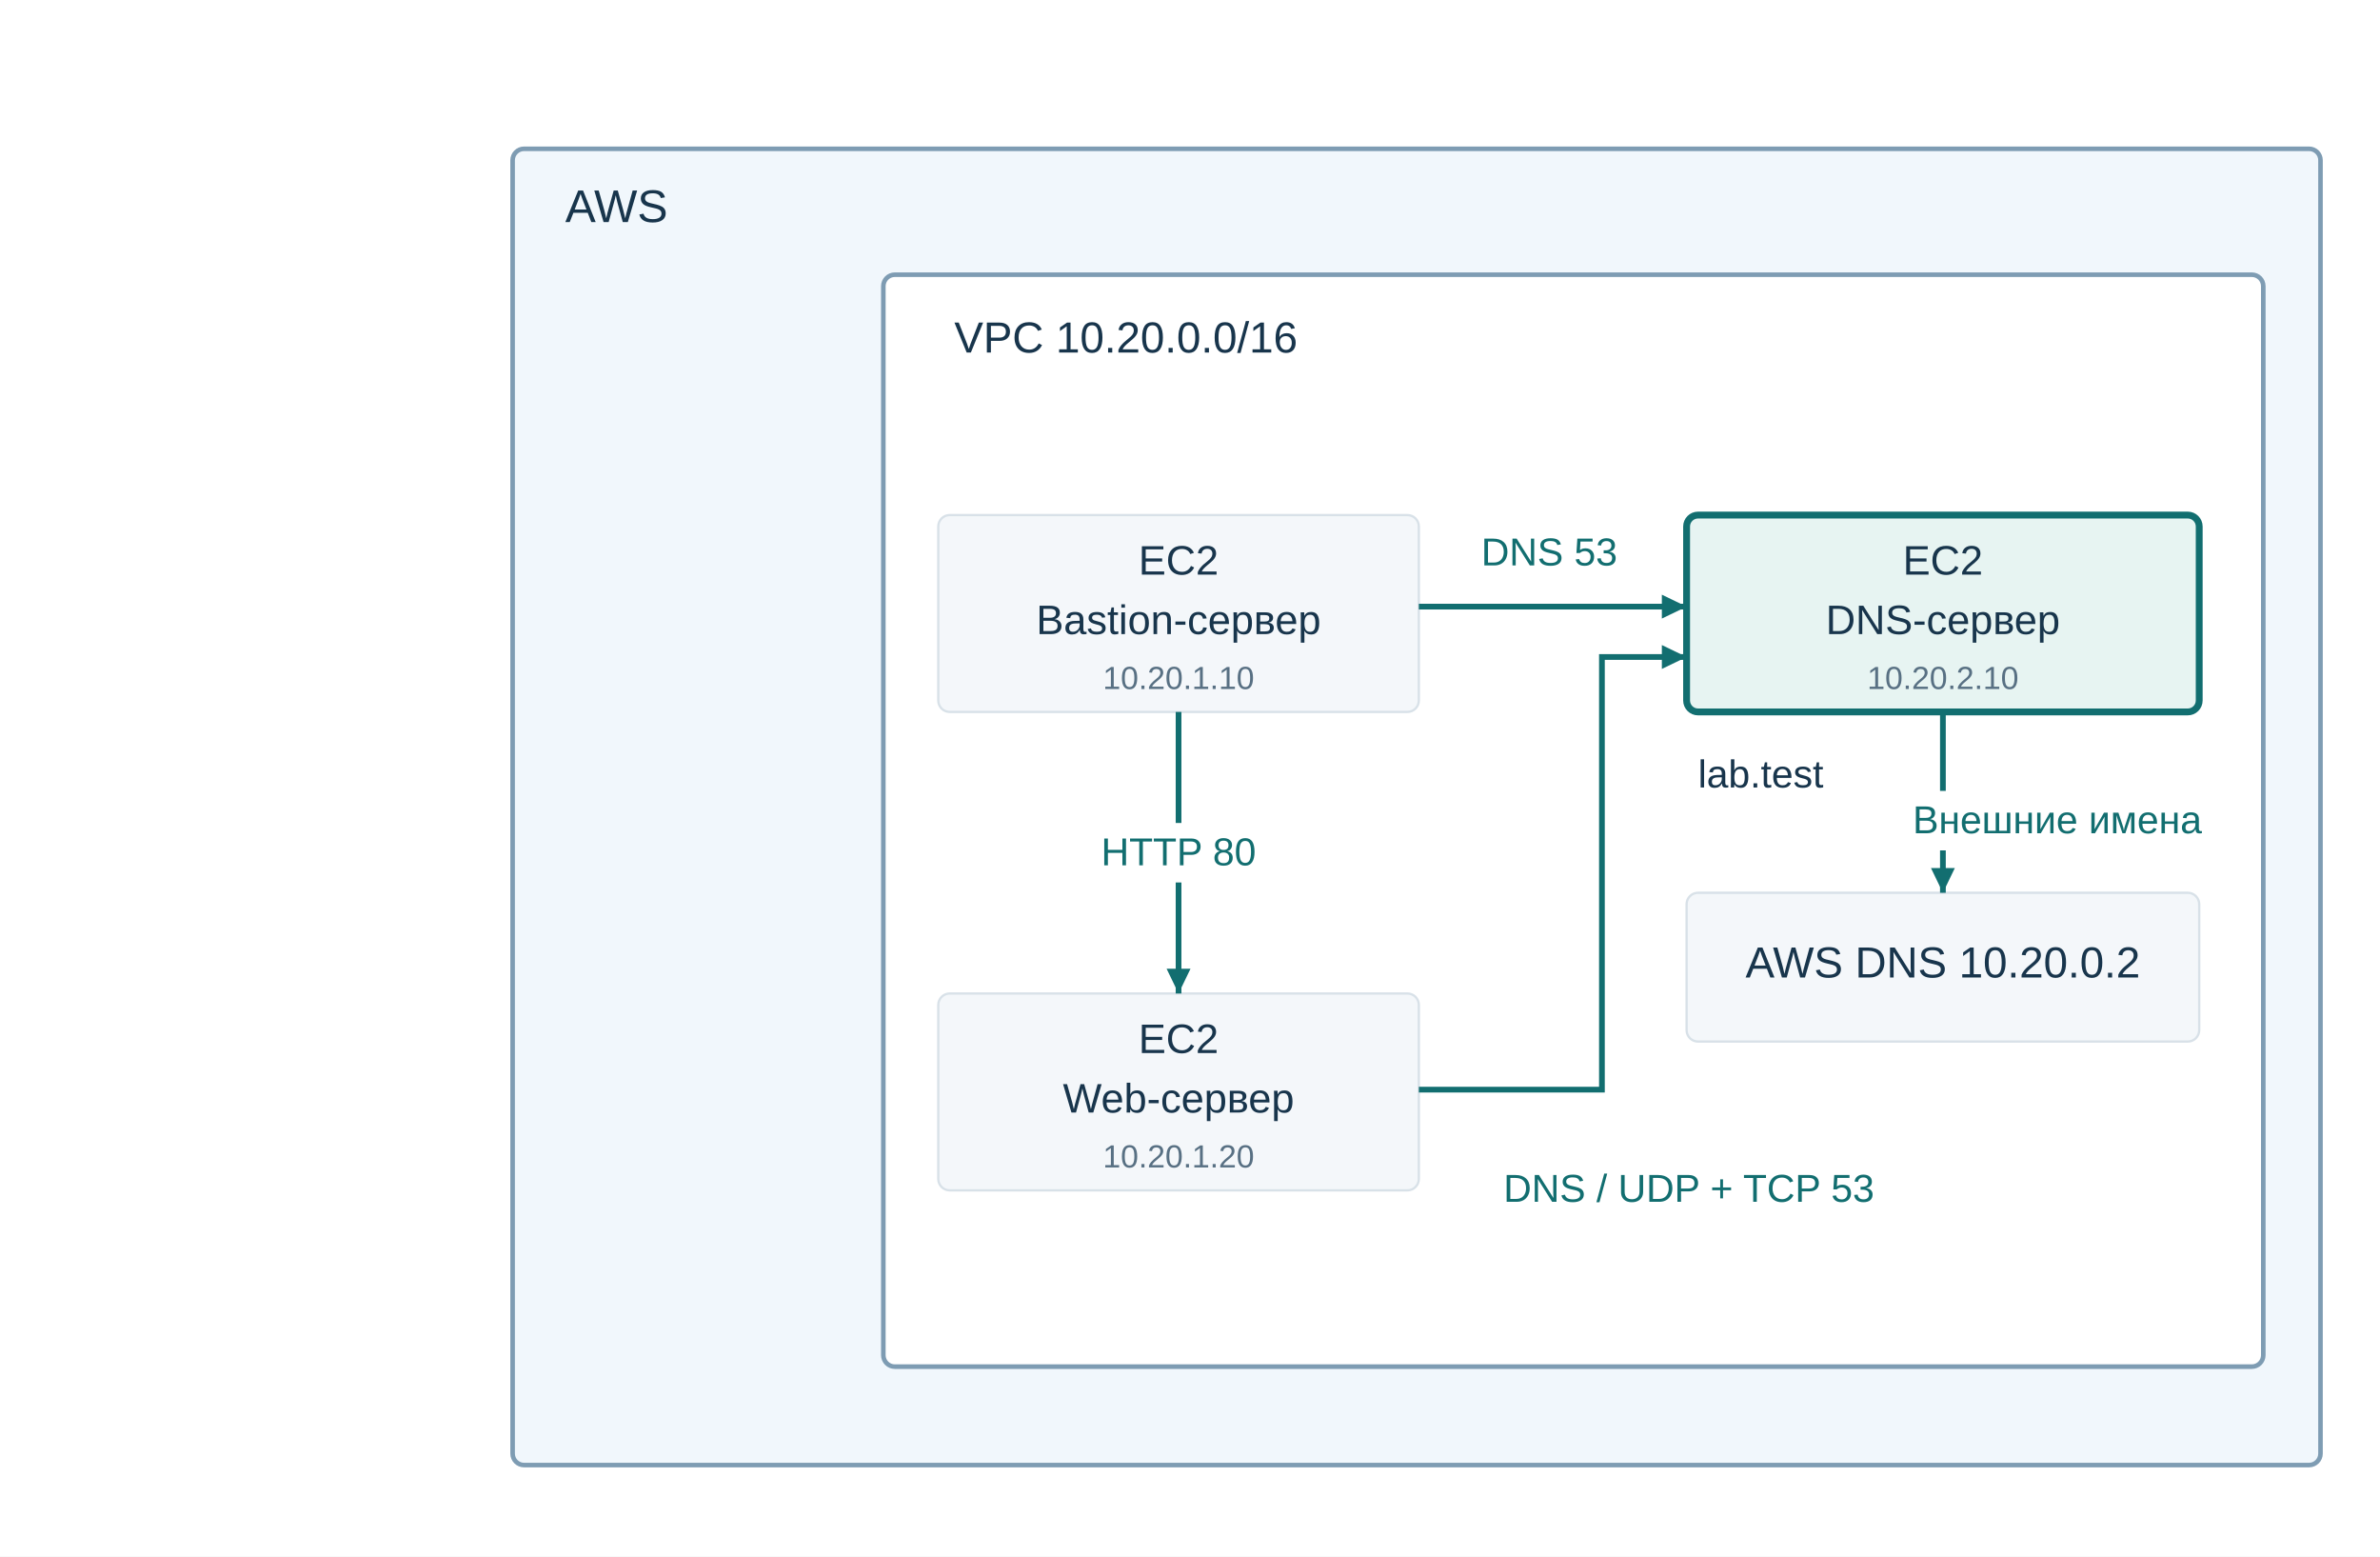
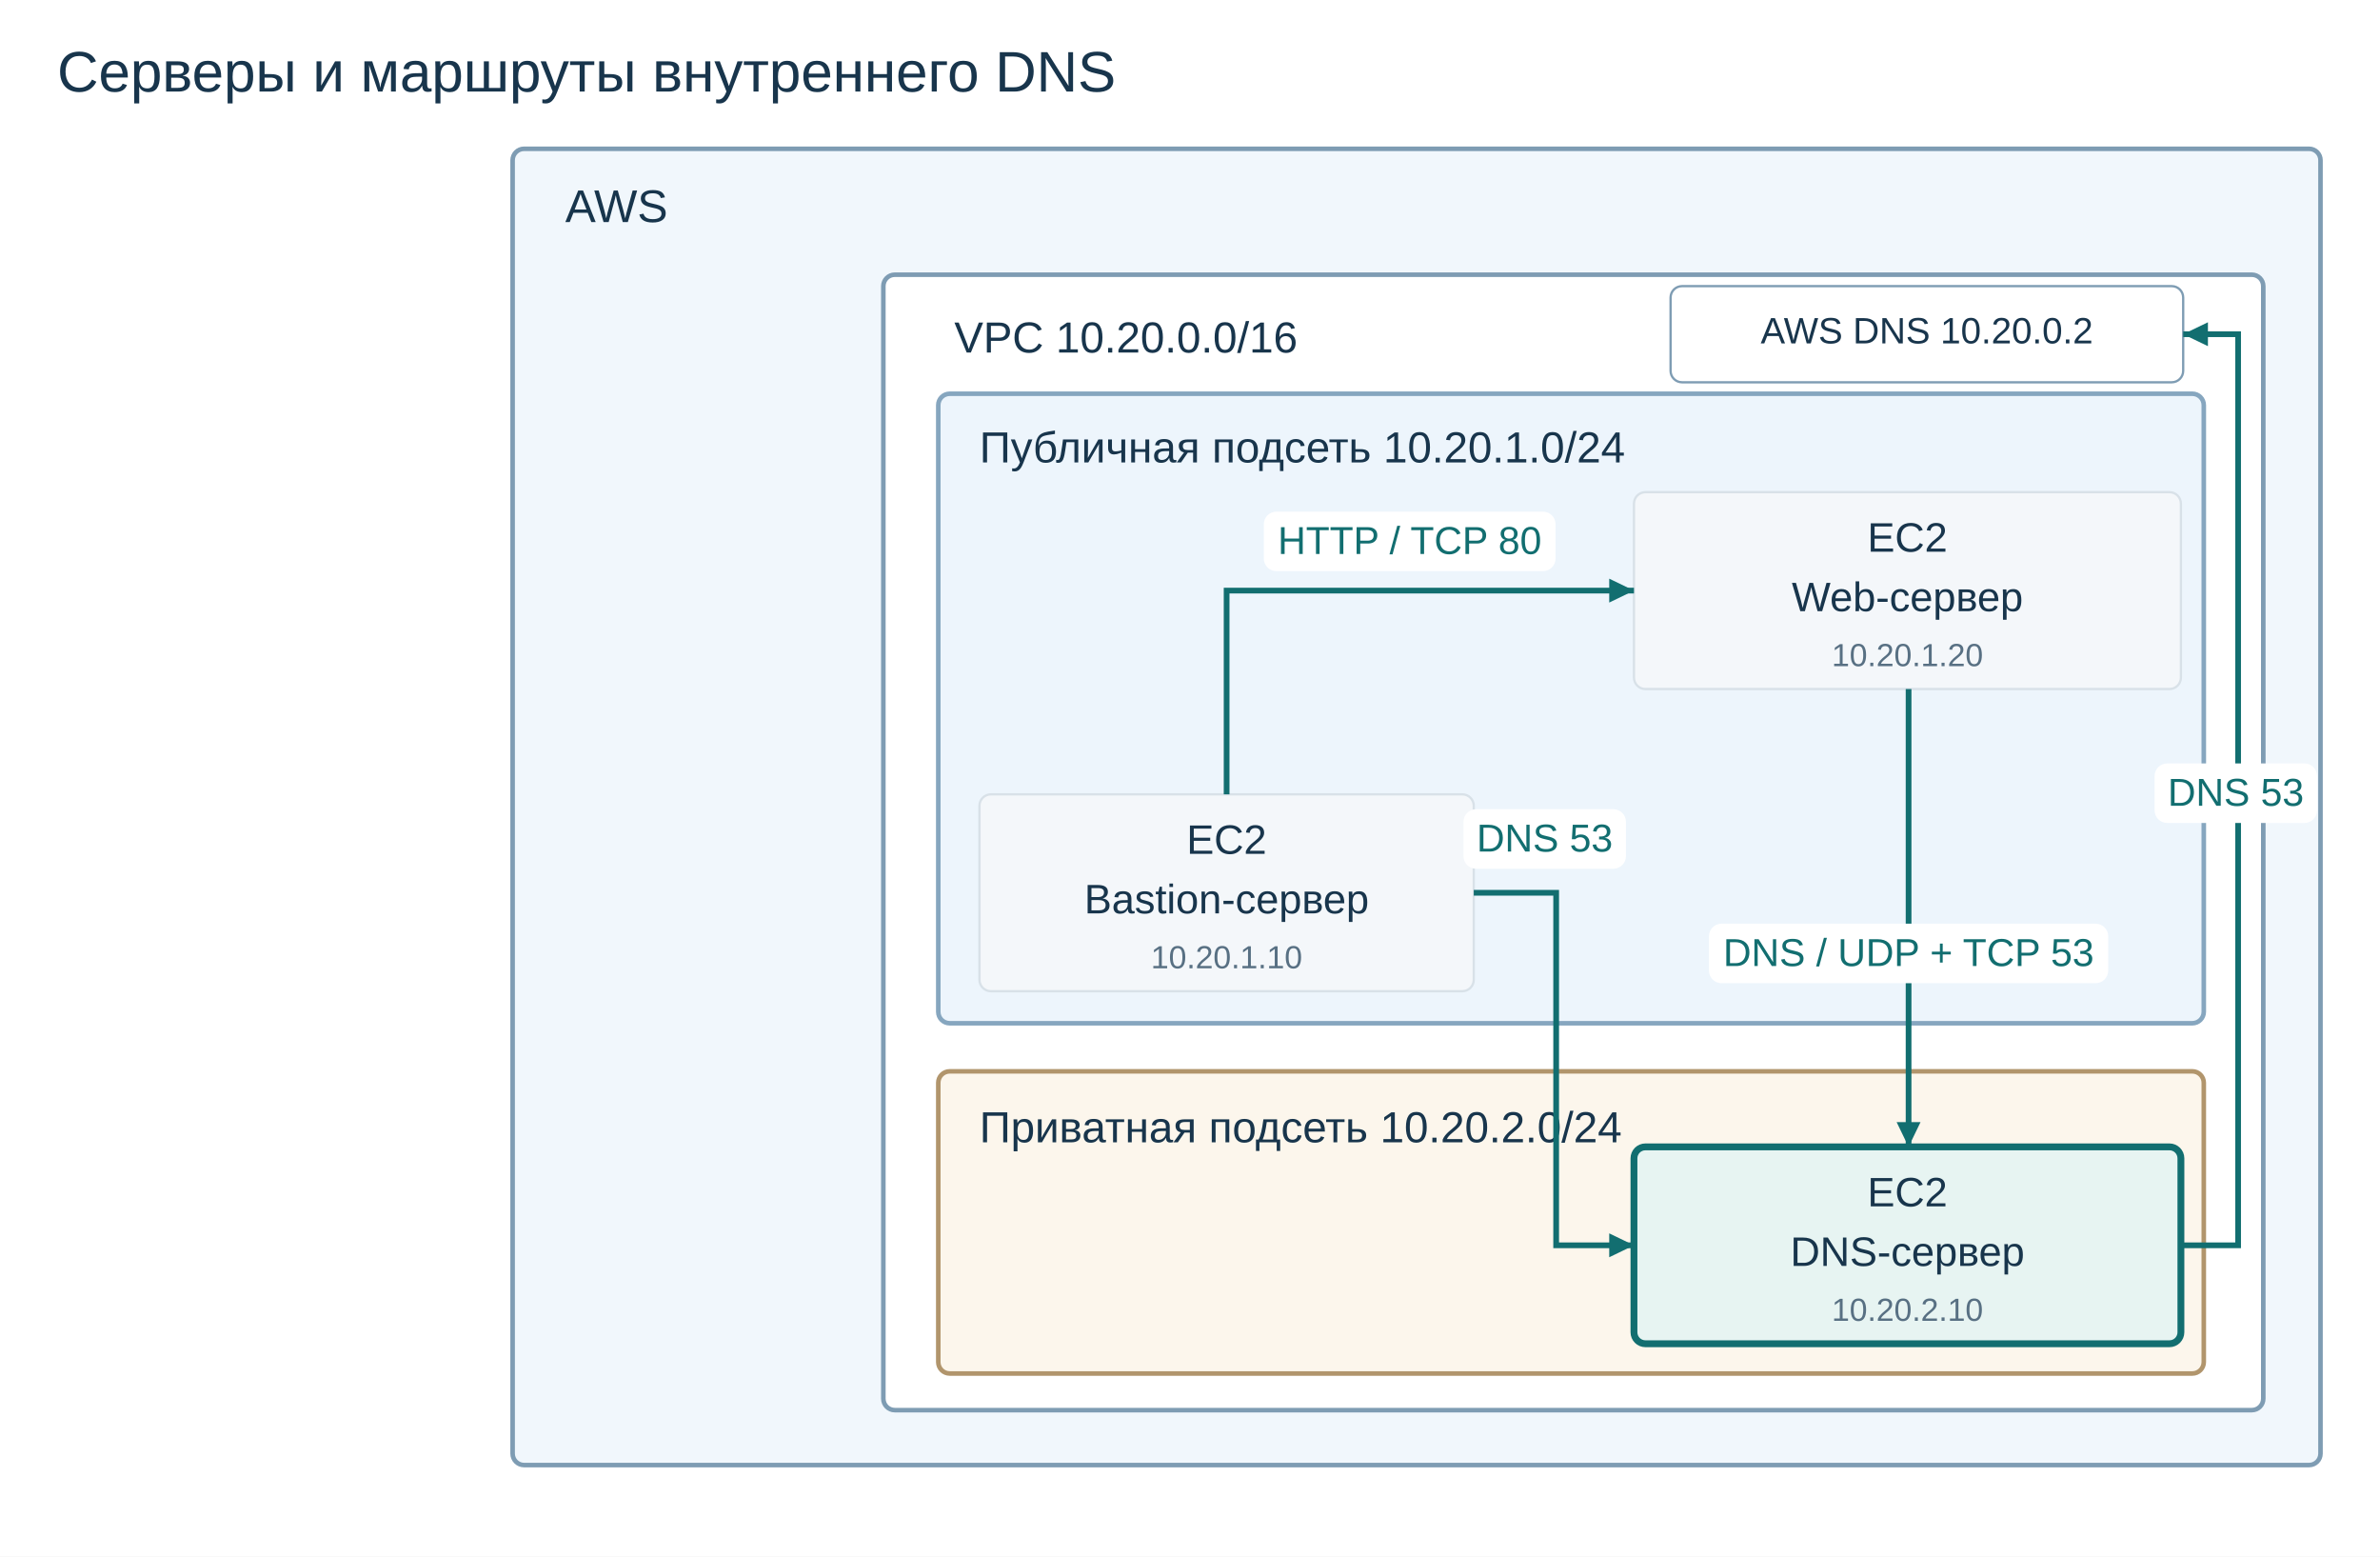
<svg xmlns="http://www.w3.org/2000/svg" width="1040" height="680" viewBox="0 0 1040 680" role="img">
  <rect width="1040" height="680" fill="white" />
+   <text x="25" y="40" font-size="25" font-family="Arial,MS Gothic,sans-serif" fill="#18354c">Серверы и маршруты внутреннего DNS</text>
  <rect x="224" y="65" width="790" height="575" rx="5" fill="#f1f7fc" stroke="#7e9cb3" stroke-width="2" />
  <text x="247" y="97" font-size="20" font-family="Arial,MS Gothic,sans-serif" fill="#18354c">AWS</text>
-   <rect x="386" y="120" width="603" height="477" rx="5" fill="white" stroke="#7e9cb3" stroke-width="2" />
+   <rect x="386" y="120" width="603" height="496" rx="5" fill="white" stroke="#7e9cb3" stroke-width="2" />
  <text x="417" y="154" font-size="19" font-family="Arial,MS Gothic,sans-serif" fill="#18354c">VPC  10.20.0.0/16</text>
-   <rect x="410" y="225" width="210" height="86" rx="5" fill="#f4f7fa" stroke="#d8e1e8" stroke-width="1" />
-   <text x="515.0" y="251" font-size="18" font-family="Arial,MS Gothic,sans-serif" fill="#18354c" text-anchor="middle">EC2</text>
-   <text x="515.0" y="277" font-size="18" font-family="Arial,MS Gothic,sans-serif" fill="#18354c" text-anchor="middle">Bastion-сервер</text>
-   <text x="515.0" y="301" font-size="14" font-family="Arial,MS Gothic,sans-serif" fill="#587083" text-anchor="middle">10.20.1.10</text>
-   <rect x="410" y="434" width="210" height="86" rx="5" fill="#f4f7fa" stroke="#d8e1e8" stroke-width="1" />
-   <text x="515.0" y="460" font-size="18" font-family="Arial,MS Gothic,sans-serif" fill="#18354c" text-anchor="middle">EC2</text>
-   <text x="515.0" y="486" font-size="18" font-family="Arial,MS Gothic,sans-serif" fill="#18354c" text-anchor="middle">Web-сервер</text>
-   <text x="515.0" y="510" font-size="14" font-family="Arial,MS Gothic,sans-serif" fill="#587083" text-anchor="middle">10.20.1.20</text>
-   <rect x="737" y="225" width="224" height="86" rx="5" fill="#e7f4f2" stroke="#126e70" stroke-width="3" />
-   <text x="849.0" y="251" font-size="18" font-family="Arial,MS Gothic,sans-serif" fill="#18354c" text-anchor="middle">EC2</text>
-   <text x="849.0" y="277" font-size="18" font-family="Arial,MS Gothic,sans-serif" fill="#18354c" text-anchor="middle">DNS-сервер</text>
-   <text x="849.0" y="301" font-size="14" font-family="Arial,MS Gothic,sans-serif" fill="#587083" text-anchor="middle">10.20.2.10</text>
-   <polyline points="620,265 737,265" fill="none" stroke="#126e70" stroke-width="2.5" />
-   <polygon points="737.00,265.00 726.19,270.22 726.19,259.78" fill="#126e70" />
-   <rect x="642.0" y="229" width="70.0" height="25" rx="5" fill="white" stroke="white" stroke-width="1" />
-   <text x="677" y="247" font-size="17" font-family="Arial,MS Gothic,sans-serif" fill="#126e70" text-anchor="middle">DNS 53</text>
-   <polyline points="620,476 700,476 700,287 737,287" fill="none" stroke="#126e70" stroke-width="2.5" />
-   <polygon points="737.00,287.00 726.19,292.22 726.19,281.78" fill="#126e70" />
-   <rect x="651.262" y="507" width="173.477" height="25" rx="5" fill="white" stroke="white" stroke-width="1" />
-   <text x="738" y="525" font-size="17" font-family="Arial,MS Gothic,sans-serif" fill="#126e70" text-anchor="middle">DNS / UDP + TCP 53</text>
-   <rect x="737" y="390" width="224" height="65" rx="5" fill="#f4f7fa" stroke="#d8e1e8" stroke-width="1" />
-   <text x="849.0" y="427" font-size="19" font-family="Arial,MS Gothic,sans-serif" fill="#18354c" text-anchor="middle">AWS DNS  10.20.0.2</text>
-   <polyline points="849,311 849,390" fill="none" stroke="#126e70" stroke-width="2.5" />
-   <polygon points="849.00,390.00 843.78,379.19 854.22,379.19" fill="#126e70" />
-   <rect x="830.75" y="346" width="136.5" height="25" rx="5" fill="white" stroke="white" stroke-width="1" />
-   <text x="899" y="364" font-size="17" font-family="Arial,MS Gothic,sans-serif" fill="#126e70" text-anchor="middle">Внешние имена</text>
-   <polyline points="515,311 515,434" fill="none" stroke="#126e70" stroke-width="2.5" />
-   <polygon points="515.00,434.00 509.78,423.19 520.22,423.19" fill="#126e70" />
-   <rect x="475.754" y="360" width="78.492" height="25" rx="5" fill="white" stroke="white" stroke-width="1" />
-   <text x="515" y="378" font-size="17" font-family="Arial,MS Gothic,sans-serif" fill="#126e70" text-anchor="middle">HTTP 80</text>
-   <text x="742" y="344" font-size="17" font-family="Arial,MS Gothic,sans-serif" fill="#18354c">lab.test</text>
+   <rect x="410" y="172" width="553" height="275" rx="5" fill="#edf5fc" stroke="#86a6bf" stroke-width="2" />
+   <text x="428" y="202" font-size="19" font-family="Arial,MS Gothic,sans-serif" fill="#18354c">Публичная подсеть  10.20.1.0/24</text>
+   <rect x="410" y="468" width="553" height="132" rx="5" fill="#fcf6ec" stroke="#b1956c" stroke-width="2" />
+   <text x="428" y="499" font-size="19" font-family="Arial,MS Gothic,sans-serif" fill="#18354c">Приватная подсеть  10.20.2.0/24</text>
+   <rect x="714" y="215" width="239" height="86" rx="5" fill="#f4f7fa" stroke="#d8e1e8" stroke-width="1" />
+   <text x="833.5" y="241" font-size="18" font-family="Arial,MS Gothic,sans-serif" fill="#18354c" text-anchor="middle">EC2</text>
+   <text x="833.5" y="267" font-size="18" font-family="Arial,MS Gothic,sans-serif" fill="#18354c" text-anchor="middle">Web-сервер</text>
+   <text x="833.5" y="291" font-size="14" font-family="Arial,MS Gothic,sans-serif" fill="#587083" text-anchor="middle">10.20.1.20</text>
+   <rect x="428" y="347" width="216" height="86" rx="5" fill="#f4f7fa" stroke="#d8e1e8" stroke-width="1" />
+   <text x="536.0" y="373" font-size="18" font-family="Arial,MS Gothic,sans-serif" fill="#18354c" text-anchor="middle">EC2</text>
+   <text x="536.0" y="399" font-size="18" font-family="Arial,MS Gothic,sans-serif" fill="#18354c" text-anchor="middle">Bastion-сервер</text>
+   <text x="536.0" y="423" font-size="14" font-family="Arial,MS Gothic,sans-serif" fill="#587083" text-anchor="middle">10.20.1.10</text>
+   <rect x="714" y="501" width="239" height="86" rx="5" fill="#e7f4f2" stroke="#126e70" stroke-width="3" />
+   <text x="833.5" y="527" font-size="18" font-family="Arial,MS Gothic,sans-serif" fill="#18354c" text-anchor="middle">EC2</text>
+   <text x="833.5" y="553" font-size="18" font-family="Arial,MS Gothic,sans-serif" fill="#18354c" text-anchor="middle">DNS-сервер</text>
+   <text x="833.5" y="577" font-size="14" font-family="Arial,MS Gothic,sans-serif" fill="#587083" text-anchor="middle">10.20.2.10</text>
+   <rect x="730" y="125" width="224" height="42" rx="5" fill="white" stroke="#7e9cb3" stroke-width="1" />
+   <text x="842" y="150" font-size="16" font-family="Arial,MS Gothic,sans-serif" fill="#18354c" text-anchor="middle">AWS DNS  10.20.0.2</text>
+   <polyline points="536,347 536,258 714,258" fill="none" stroke="#126e70" stroke-width="2.5" />
+   <polygon points="714.00,258.00 703.19,263.22 703.19,252.78" fill="#126e70" />
+   <rect x="552.762" y="224" width="126.477" height="25" rx="5" fill="white" stroke="white" stroke-width="1" />
+   <text x="616" y="242" font-size="17" font-family="Arial,MS Gothic,sans-serif" fill="#126e70" text-anchor="middle">HTTP / TCP 80</text>
+   <polyline points="644,390 680,390 680,544 714,544" fill="none" stroke="#126e70" stroke-width="2.5" />
+   <polygon points="714.00,544.00 703.19,549.22 703.19,538.78" fill="#126e70" />
+   <rect x="640.0" y="354" width="70.0" height="25" rx="5" fill="white" stroke="white" stroke-width="1" />
+   <text x="675" y="372" font-size="17" font-family="Arial,MS Gothic,sans-serif" fill="#126e70" text-anchor="middle">DNS 53</text>
+   <polyline points="834,301 834,501" fill="none" stroke="#126e70" stroke-width="2.5" />
+   <polygon points="834.00,501.00 828.78,490.19 839.22,490.19" fill="#126e70" />
+   <rect x="747.262" y="404" width="173.477" height="25" rx="5" fill="white" stroke="white" stroke-width="1" />
+   <text x="834" y="422" font-size="17" font-family="Arial,MS Gothic,sans-serif" fill="#126e70" text-anchor="middle">DNS / UDP + TCP 53</text>
+   <polyline points="953,544 978,544 978,146 954,146" fill="none" stroke="#126e70" stroke-width="2.5" />
+   <polygon points="954.00,146.00 964.81,140.78 964.81,151.22" fill="#126e70" />
+   <rect x="942.0" y="334" width="70.0" height="25" rx="5" fill="white" stroke="white" stroke-width="1" />
+   <text x="977" y="352" font-size="17" font-family="Arial,MS Gothic,sans-serif" fill="#126e70" text-anchor="middle">DNS 53</text>
</svg>
